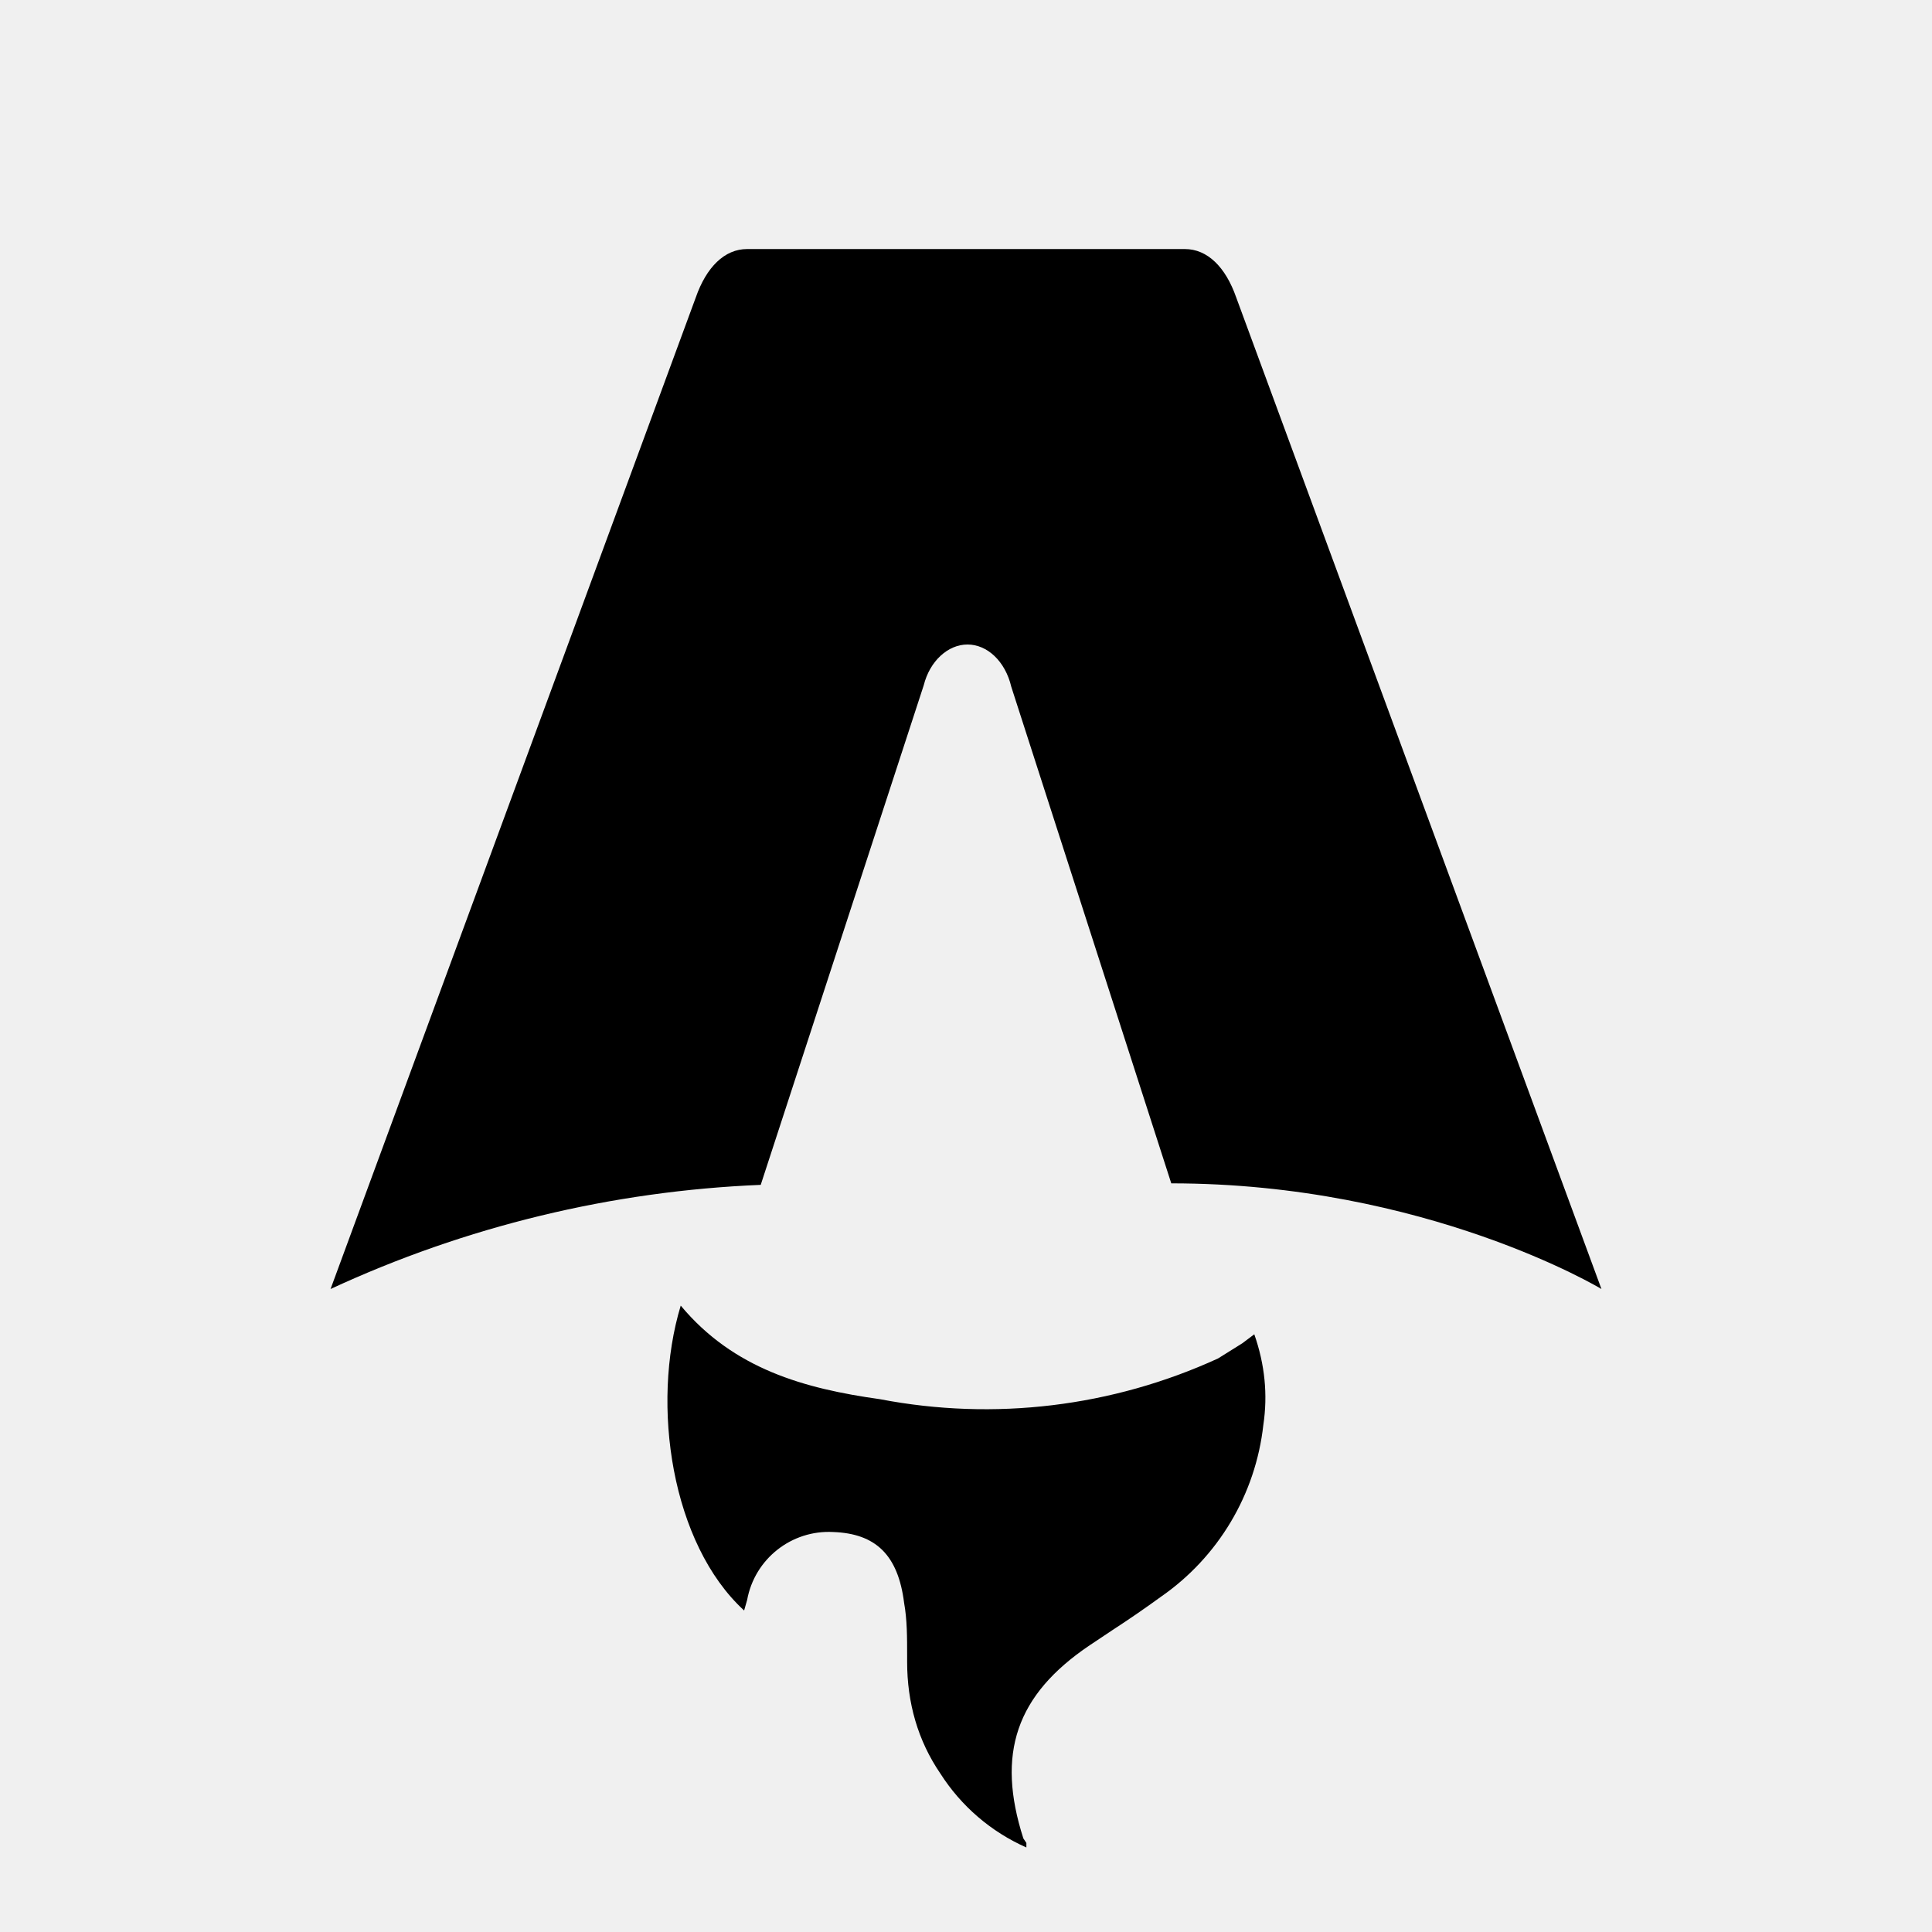
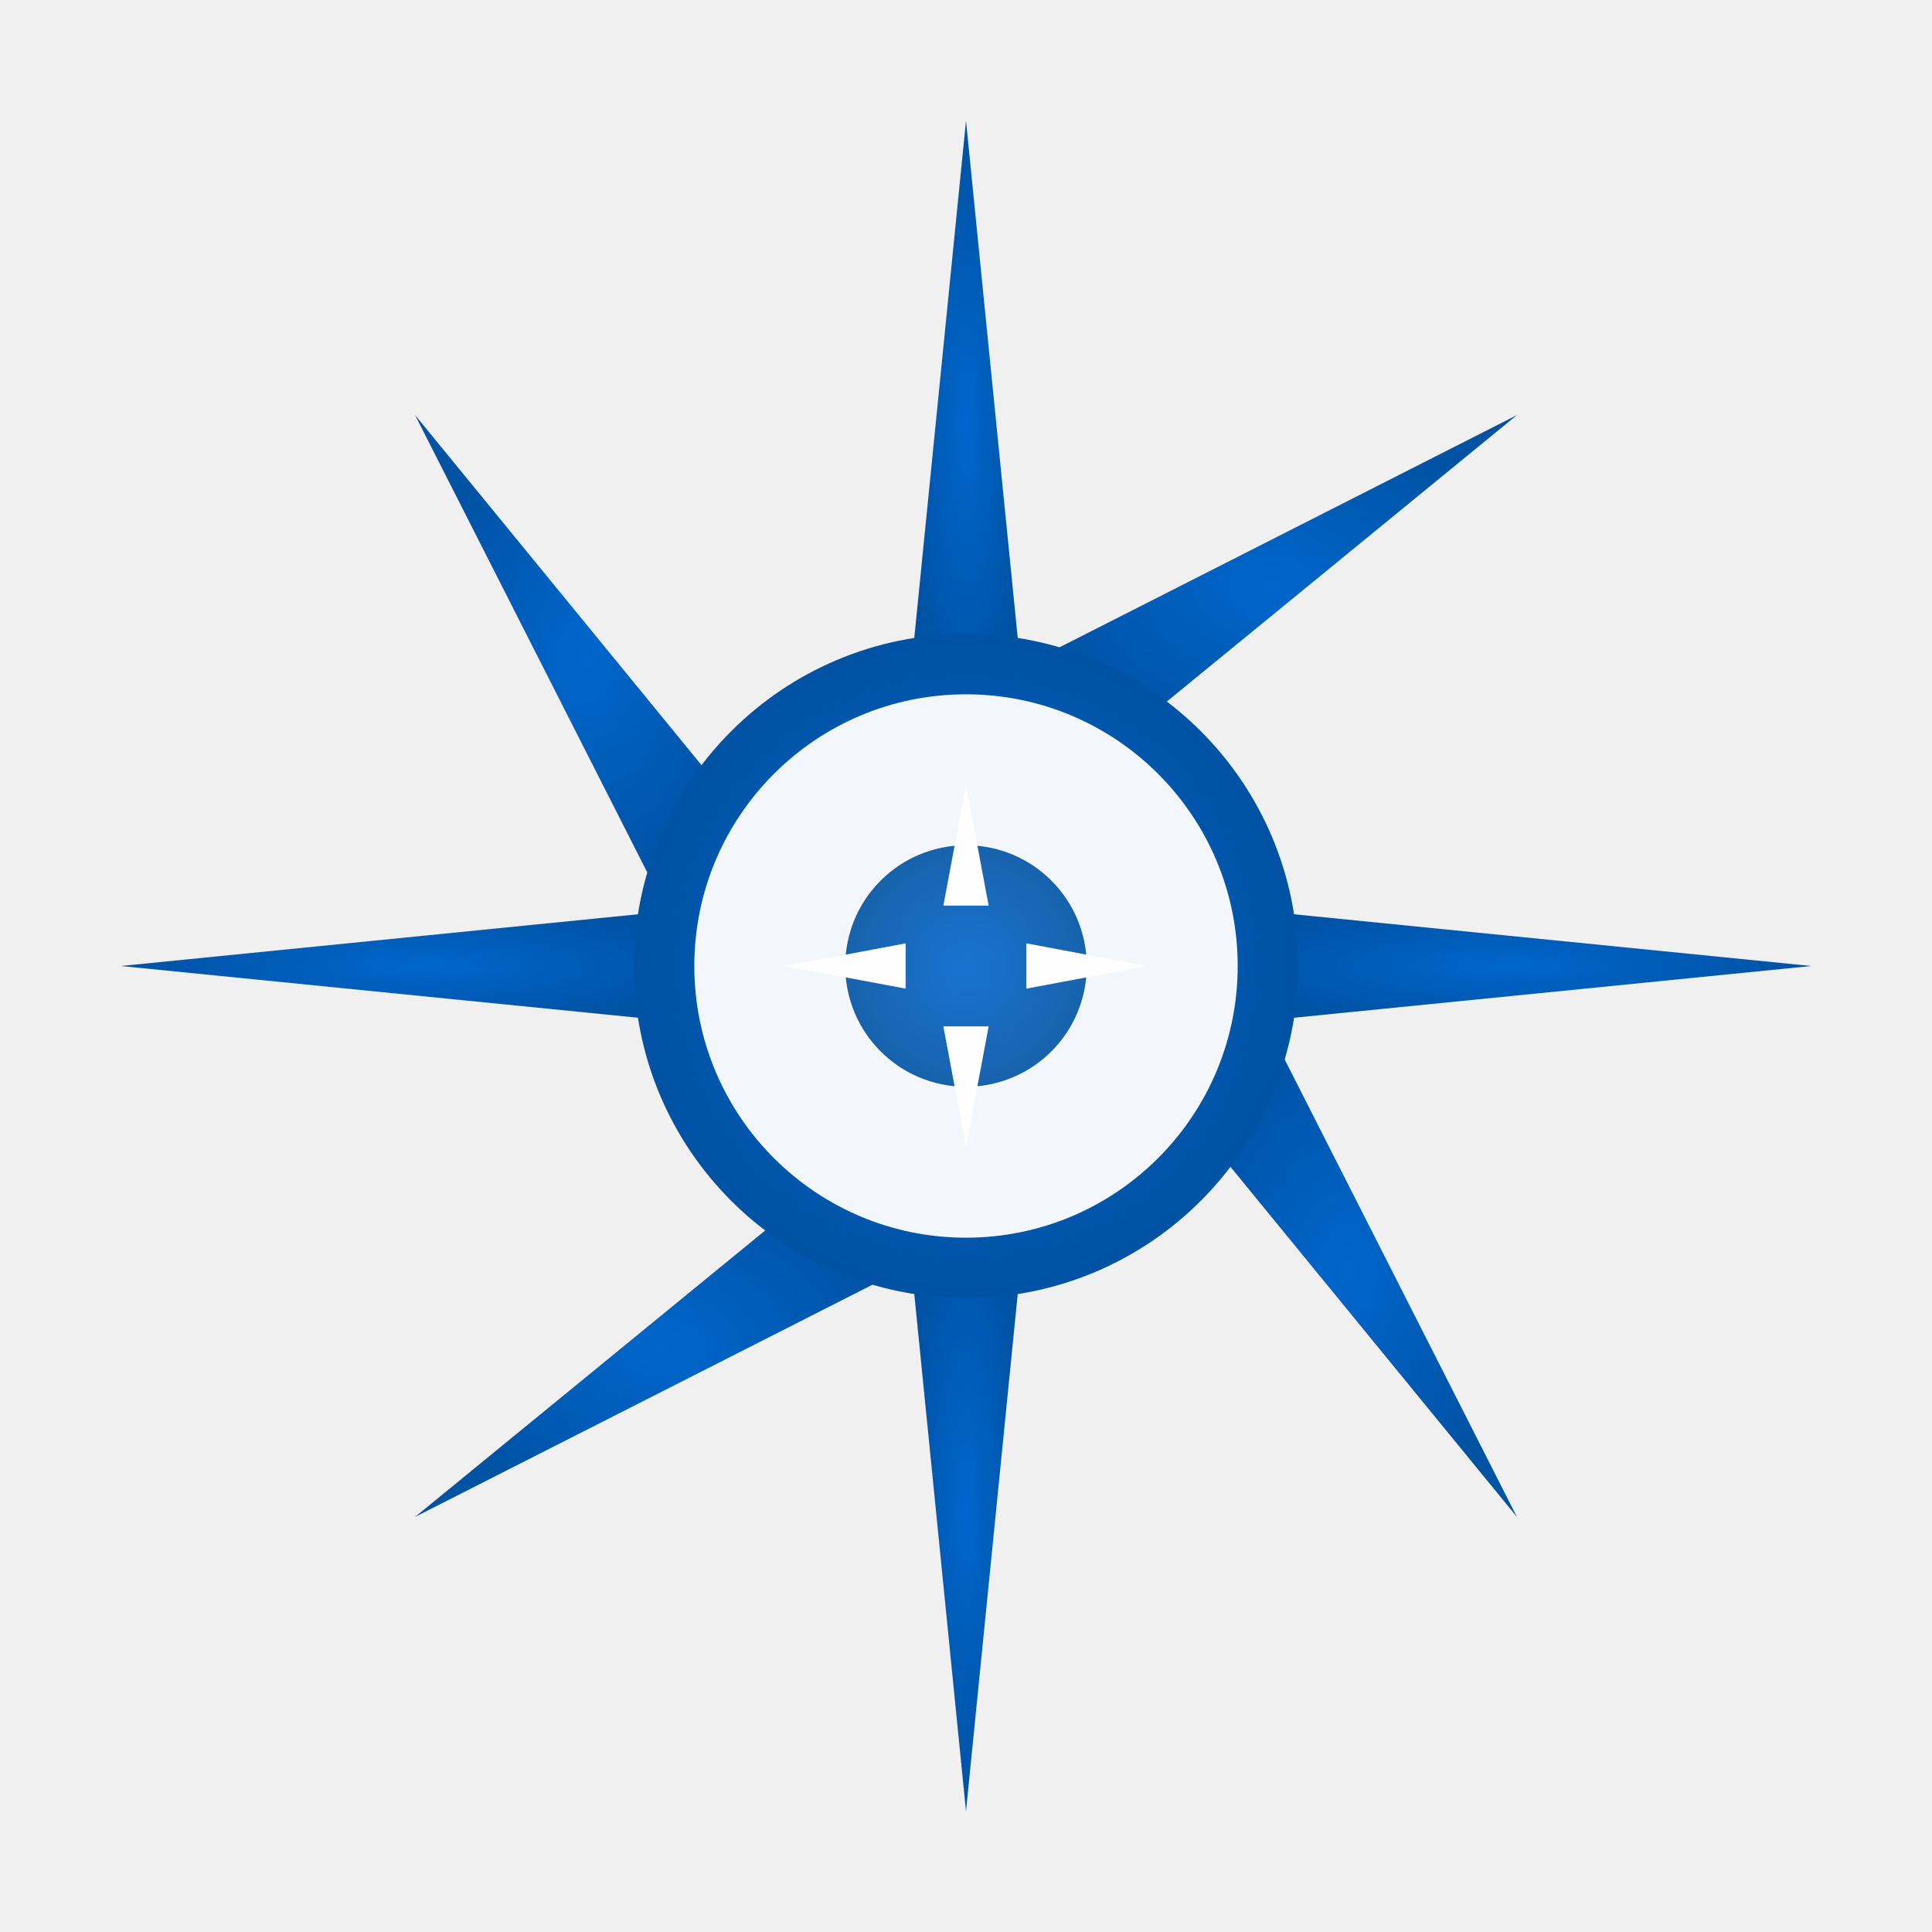
- <svg xmlns="http://www.w3.org/2000/svg" fill="none" viewBox="0 0 128 128">
-   <path d="M50.4 78.5a75.1 75.1 0 0 0-28.5 6.9l24.2-65.7c.7-2 1.9-3.2 3.4-3.2h29c1.5 0 2.7 1.2 3.4 3.2l24.2 65.7s-11.6-7-28.5-7L67 45.5c-.4-1.7-1.6-2.8-2.9-2.8-1.3 0-2.5 1.1-2.9 2.7L50.4 78.5Zm-1.1 28.2Zm-4.2-20.2c-2 6.6-.6 15.8 4.2 20.2a17.5 17.5 0 0 1 .2-.7 5.5 5.5 0 0 1 5.7-4.5c2.8.1 4.3 1.5 4.7 4.7.2 1.1.2 2.3.2 3.5v.4c0 2.7.7 5.2 2.2 7.4a13 13 0 0 0 5.7 4.9v-.3l-.2-.3c-1.8-5.6-.5-9.5 4.4-12.8l1.5-1a73 73 0 0 0 3.2-2.2 16 16 0 0 0 6.8-11.4c.3-2 .1-4-.6-6l-.8.6-1.6 1a37 37 0 0 1-22.4 2.7c-5-.7-9.7-2-13.2-6.2Z" />
+ <svg xmlns="http://www.w3.org/2000/svg" viewBox="0 0 128 128">
+   <defs>
+     <radialGradient id="glow" cx="50%" cy="50%" r="50%">
+       <stop offset="0%" style="stop-color:#0066CC;stop-opacity:1" />
+       <stop offset="100%" style="stop-color:#0052A3;stop-opacity:1" />
+     </radialGradient>
+   </defs>
+   <g id="outer-rays">
+     <path d="M64 8 L68 48 L60 48 Z" fill="url(#glow)" />
+     <path d="M120 64 L80 68 L80 60 Z" fill="url(#glow)" />
+     <path d="M64 120 L60 80 L68 80 Z" fill="url(#glow)" />
+     <path d="M8 64 L48 60 L48 68 Z" fill="url(#glow)" />
+     <path d="M100.5 27.5 L73 50 L68 44 Z" fill="url(#glow)" />
+     <path d="M100.5 100.5 L78 73 L84 68 Z" fill="url(#glow)" />
+     <path d="M27.5 100.5 L55 78 L60 84 Z" fill="url(#glow)" />
+     <path d="M27.5 27.5 L50 55 L44 60 Z" fill="url(#glow)" />
+   </g>
+   <circle cx="64" cy="64" r="22" fill="url(#glow)" />
+   <circle cx="64" cy="64" r="18" fill="#FFFFFF" opacity="0.95" />
+   <g opacity="0.9">
+     <circle cx="64" cy="64" r="8" fill="url(#glow)" />
+     <path d="M64 52 L65.5 60 L64 60 L62.5 60 Z" fill="#FFFFFF" />
+     <path d="M76 64 L68 62.5 L68 64 L68 65.5 Z" fill="#FFFFFF" />
+     <path d="M64 76 L62.5 68 L64 68 L65.5 68 Z" fill="#FFFFFF" />
+     <path d="M52 64 L60 65.5 L60 64 L60 62.5 Z" fill="#FFFFFF" />
+   </g>
  <style>
-         path { fill: #000; }
-         @media (prefers-color-scheme: dark) {
-             path { fill: #FFF; }
-         }
-     </style>
+     @media (prefers-color-scheme: dark) {
+       #outer-rays path { 
+         fill: #4A9EFF;
+       }
+       circle[r="18"] {
+         fill: #1a1a1a;
+       }
+       #glow stop:first-child {
+         stop-color: #4A9EFF;
+       }
+       #glow stop:last-child {
+         stop-color: #3B8FE8;
+       }
+       circle[r="8"] {
+         fill: #4A9EFF;
+       }
+     }
+   </style>
</svg>
